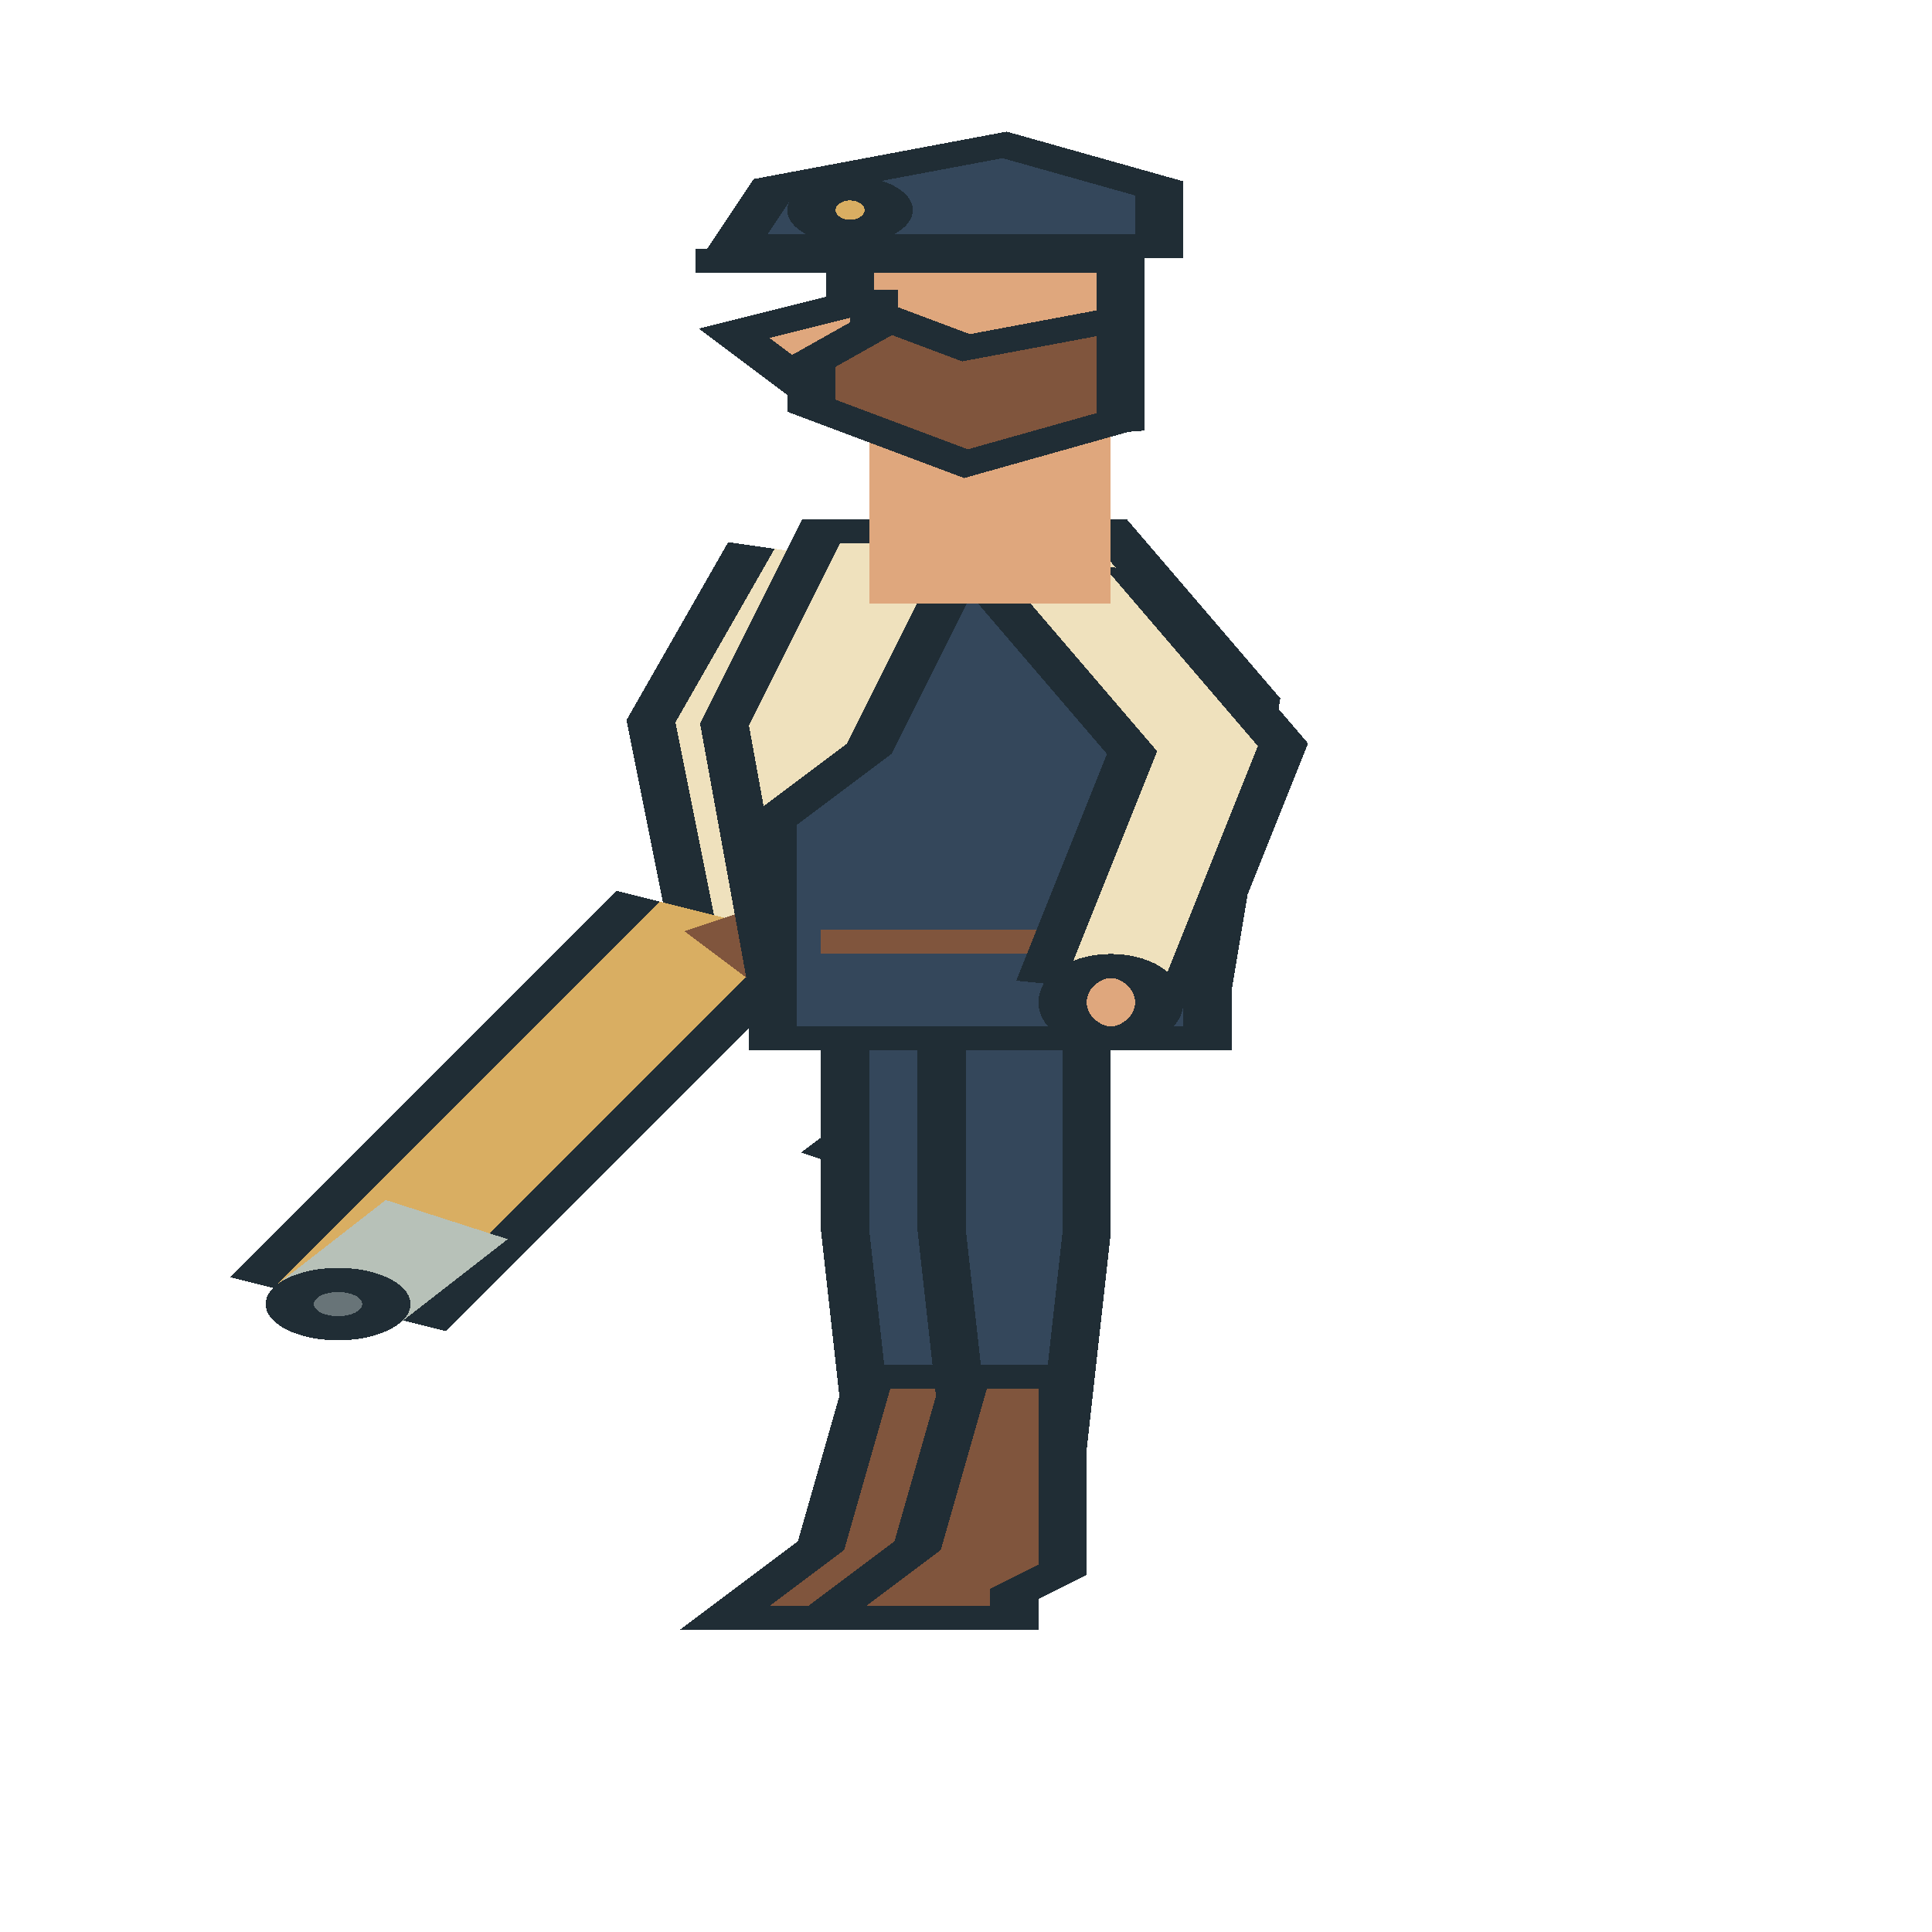
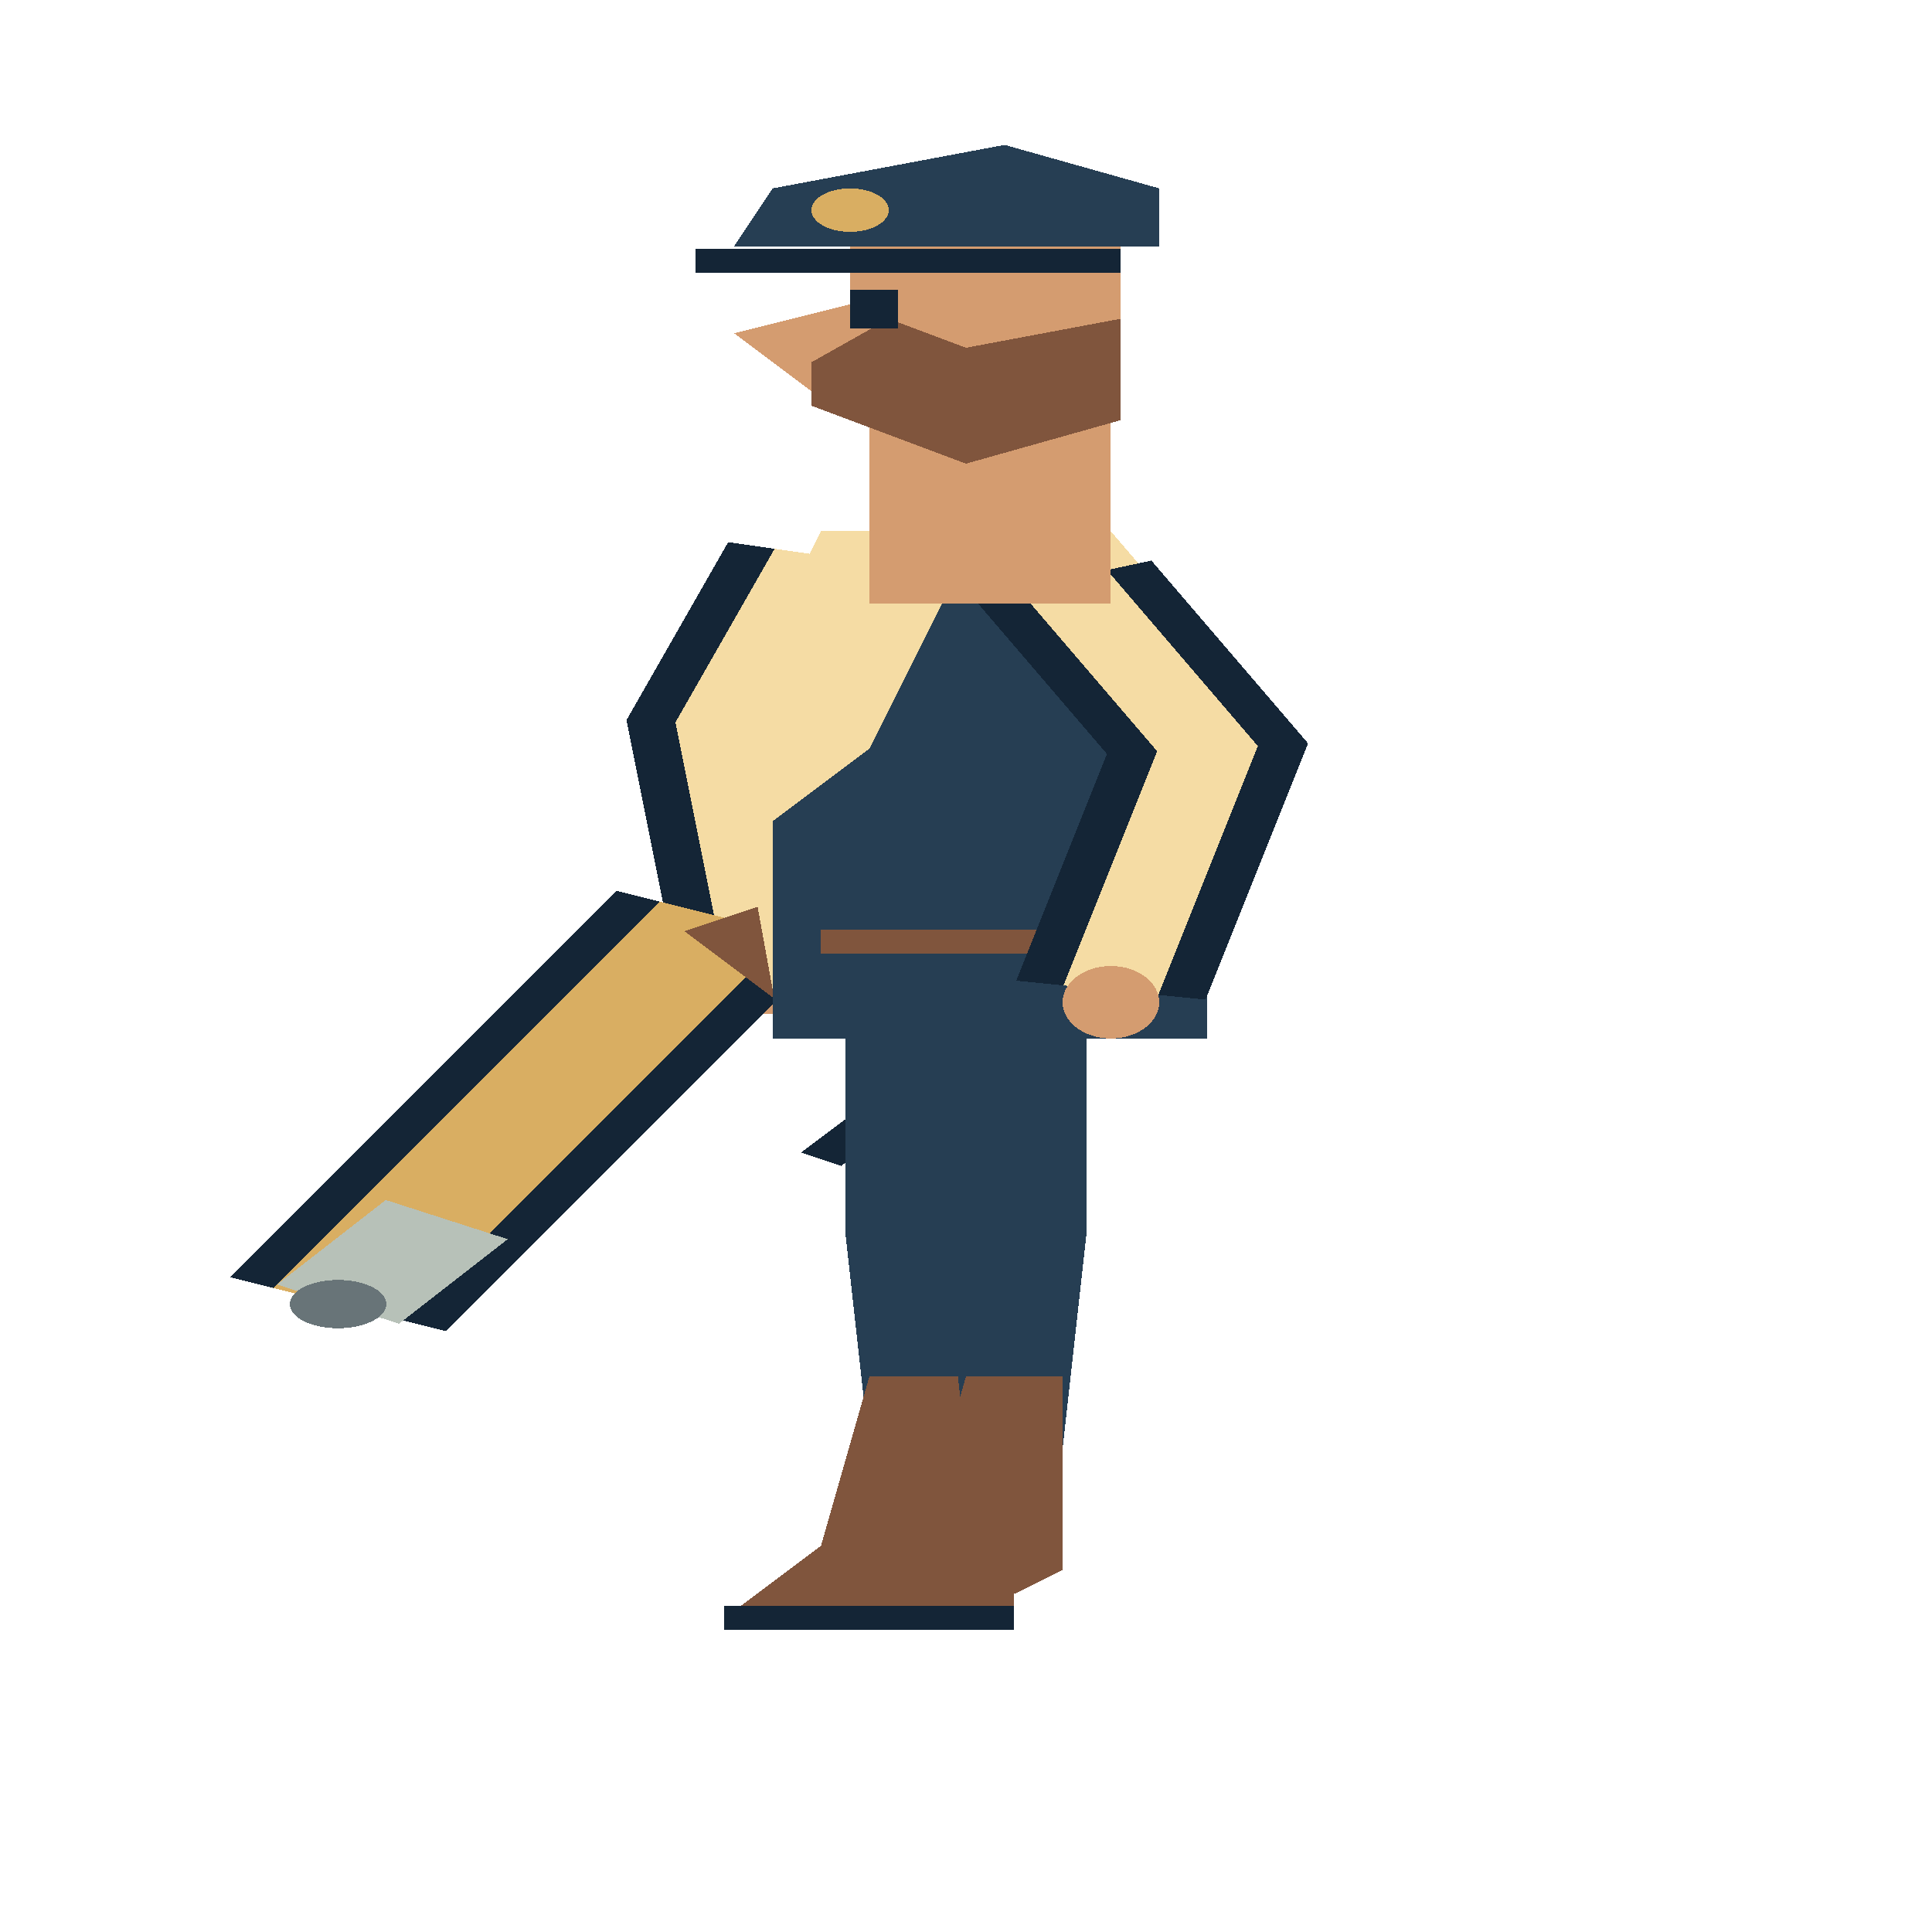
<svg xmlns="http://www.w3.org/2000/svg" width="80" height="80" viewBox="0 0 40 80" preserveAspectRatio="none" shape-rendering="crispEdges">
-   <polyline points="17,23 15,30 16,40" fill="none" stroke="#202d35" stroke-width="4" />
-   <polyline points="17,23 15,30 16,40" fill="none" stroke="#efe1bd" stroke-width="2" />
-   <ellipse cx="16.0" cy="40.5" rx="1.0" ry="1.5" fill="#dfa77d" stroke="#202d35" stroke-width="1" />
-   <polyline points="15,38 7,54" fill="none" stroke="#202d35" stroke-width="5" />
+   <polyline points="17,23 15,30 16,40" fill="none" stroke="#142536" stroke-width="4" />
+   <polyline points="17,23 15,30 16,40" fill="none" stroke="#f5dca4" stroke-width="2" />
+   <ellipse cx="16.0" cy="40.5" rx="1.0" ry="1.5" fill="#d49c70" />
+   <polyline points="15,38 7,54" fill="none" stroke="#142536" stroke-width="5" />
  <polyline points="15,38 7,54" fill="none" stroke="#d9ae62" stroke-width="3" />
  <polyline points="15,38 17,41" fill="none" stroke="#80553d" stroke-width="2" />
  <polyline points="9.25,50.5 7,54" fill="none" stroke="#b7c1b8" stroke-width="3" />
-   <ellipse cx="7.0" cy="54.0" rx="1.0" ry="1.0" fill="#687478" stroke="#202d35" stroke-width="1" />
-   <polyline points="18,40 19,45 17,48" fill="none" stroke="#202d35" stroke-width="1" />
-   <polygon points="17.5,39 20.5,39 20.5,51.0 20,60 18,60 17.5,51.0" fill="#34475b" stroke="#202d35" stroke-width="1" />
-   <polygon points="18,57 20,57 20,65 19,66 19,67 15,67 17,64" fill="#80553d" stroke="#202d35" stroke-width="1" />
-   <polyline points="15,67 19,67" fill="none" stroke="#202d35" stroke-width="1" />
-   <polygon points="19.5,39 22.5,39 22.5,51.0 22,60 20,60 19.5,51.0" fill="#34475b" stroke="#202d35" stroke-width="1" />
-   <polygon points="20,57 22,57 22,65 21,66 21,67 17,67 19,64" fill="#80553d" stroke="#202d35" stroke-width="1" />
-   <polyline points="17,67 21,67" fill="none" stroke="#202d35" stroke-width="1" />
-   <polygon points="17,22 23,22 26,29 25,41 16,41 15,30" fill="#efe1bd" stroke="#202d35" stroke-width="1" />
-   <polygon points="20,23 23,24 25,32 25,43 16,43 16,34 18,31" fill="#34475b" stroke="#202d35" stroke-width="1" />
+   <ellipse cx="7.0" cy="54.0" rx="1.0" ry="1.0" fill="#687478" />
+   <polyline points="18,40 19,45 17,48" fill="none" stroke="#142536" stroke-width="1" />
+   <polygon points="17.5,39 20.5,39 20.5,51.0 20,60 18,60 17.5,51.0" fill="#263e53" />
+   <polygon points="18,57 20,57 20,65 19,66 19,67 15,67 17,64" fill="#80553d" />
+   <polyline points="15,67 19,67" fill="none" stroke="#142536" stroke-width="1" />
+   <polygon points="19.5,39 22.5,39 22.5,51.0 22,60 20,60 19.5,51.0" fill="#263e53" />
+   <polygon points="20,57 22,57 22,65 21,66 21,67 17,67 19,64" fill="#80553d" />
+   <polyline points="17,67 21,67" fill="none" stroke="#142536" stroke-width="1" />
+   <polygon points="17,22 23,22 26,29 25,41 16,41 15,30" fill="#f5dca4" />
+   <polygon points="20,23 23,24 25,32 25,43 16,43 16,34 18,31" fill="#263e53" />
  <polyline points="17,39 24,39" fill="none" stroke="#80553d" stroke-width="1" />
-   <polyline points="22,24 25,31 23,41" fill="none" stroke="#202d35" stroke-width="4" />
-   <polyline points="22,24 25,31 23,41" fill="none" stroke="#efe1bd" stroke-width="2" />
-   <ellipse cx="23.0" cy="41.5" rx="1.0" ry="1.5" fill="#dfa77d" stroke="#202d35" stroke-width="1" />
-   <rect x="18" y="17" width="5" height="8" fill="#dfa77d" />
-   <polygon points="17.6,10.2 23.2,10.2 23.2,17.4 19.2,18.0 16.8,16.2 15.2,13.8 17.6,12.6" fill="#dfa77d" stroke="#202d35" stroke-width="1" />
-   <polygon points="18.4,13.2 20.0,14.4 23.2,13.2 23.2,17.4 20.0,19.2 16.8,16.8 16.8,15.0" fill="#80553d" stroke="#202d35" stroke-width="1" />
-   <rect x="17.6" y="12.0" width="1.0" height="1.6" fill="#202d35" />
-   <polygon points="16.0,7.8 20.8,6.0 24.0,7.8 24.0,10.2 15.2,10.2" fill="#34475b" stroke="#202d35" stroke-width="1" />
-   <polyline points="14.4,10.8 23.2,10.8" fill="none" stroke="#202d35" stroke-width="1" />
-   <ellipse cx="17.6" cy="8.7" rx="0.8" ry="0.9" fill="#d9ae62" stroke="#202d35" stroke-width="1" />
+   <polyline points="22,24 25,31 23,41" fill="none" stroke="#142536" stroke-width="4" />
+   <polyline points="22,24 25,31 23,41" fill="none" stroke="#f5dca4" stroke-width="2" />
+   <ellipse cx="23.0" cy="41.5" rx="1.0" ry="1.5" fill="#d49c70" />
+   <rect x="18" y="17" width="5" height="8" fill="#d49c70" />
+   <polygon points="17.6,10.2 23.2,10.2 23.2,17.4 19.2,18.0 16.8,16.2 15.2,13.8 17.6,12.6" fill="#d49c70" />
+   <polygon points="18.4,13.2 20.0,14.4 23.2,13.2 23.2,17.4 20.0,19.2 16.8,16.8 16.8,15.0" fill="#80553d" />
+   <rect x="17.6" y="12.0" width="1.0" height="1.6" fill="#142536" />
+   <polygon points="16.0,7.8 20.8,6.0 24.0,7.8 24.0,10.2 15.2,10.2" fill="#263e53" />
+   <polyline points="14.4,10.8 23.2,10.8" fill="none" stroke="#142536" stroke-width="1" />
+   <ellipse cx="17.6" cy="8.7" rx="0.8" ry="0.9" fill="#d9ae62" />
</svg>
